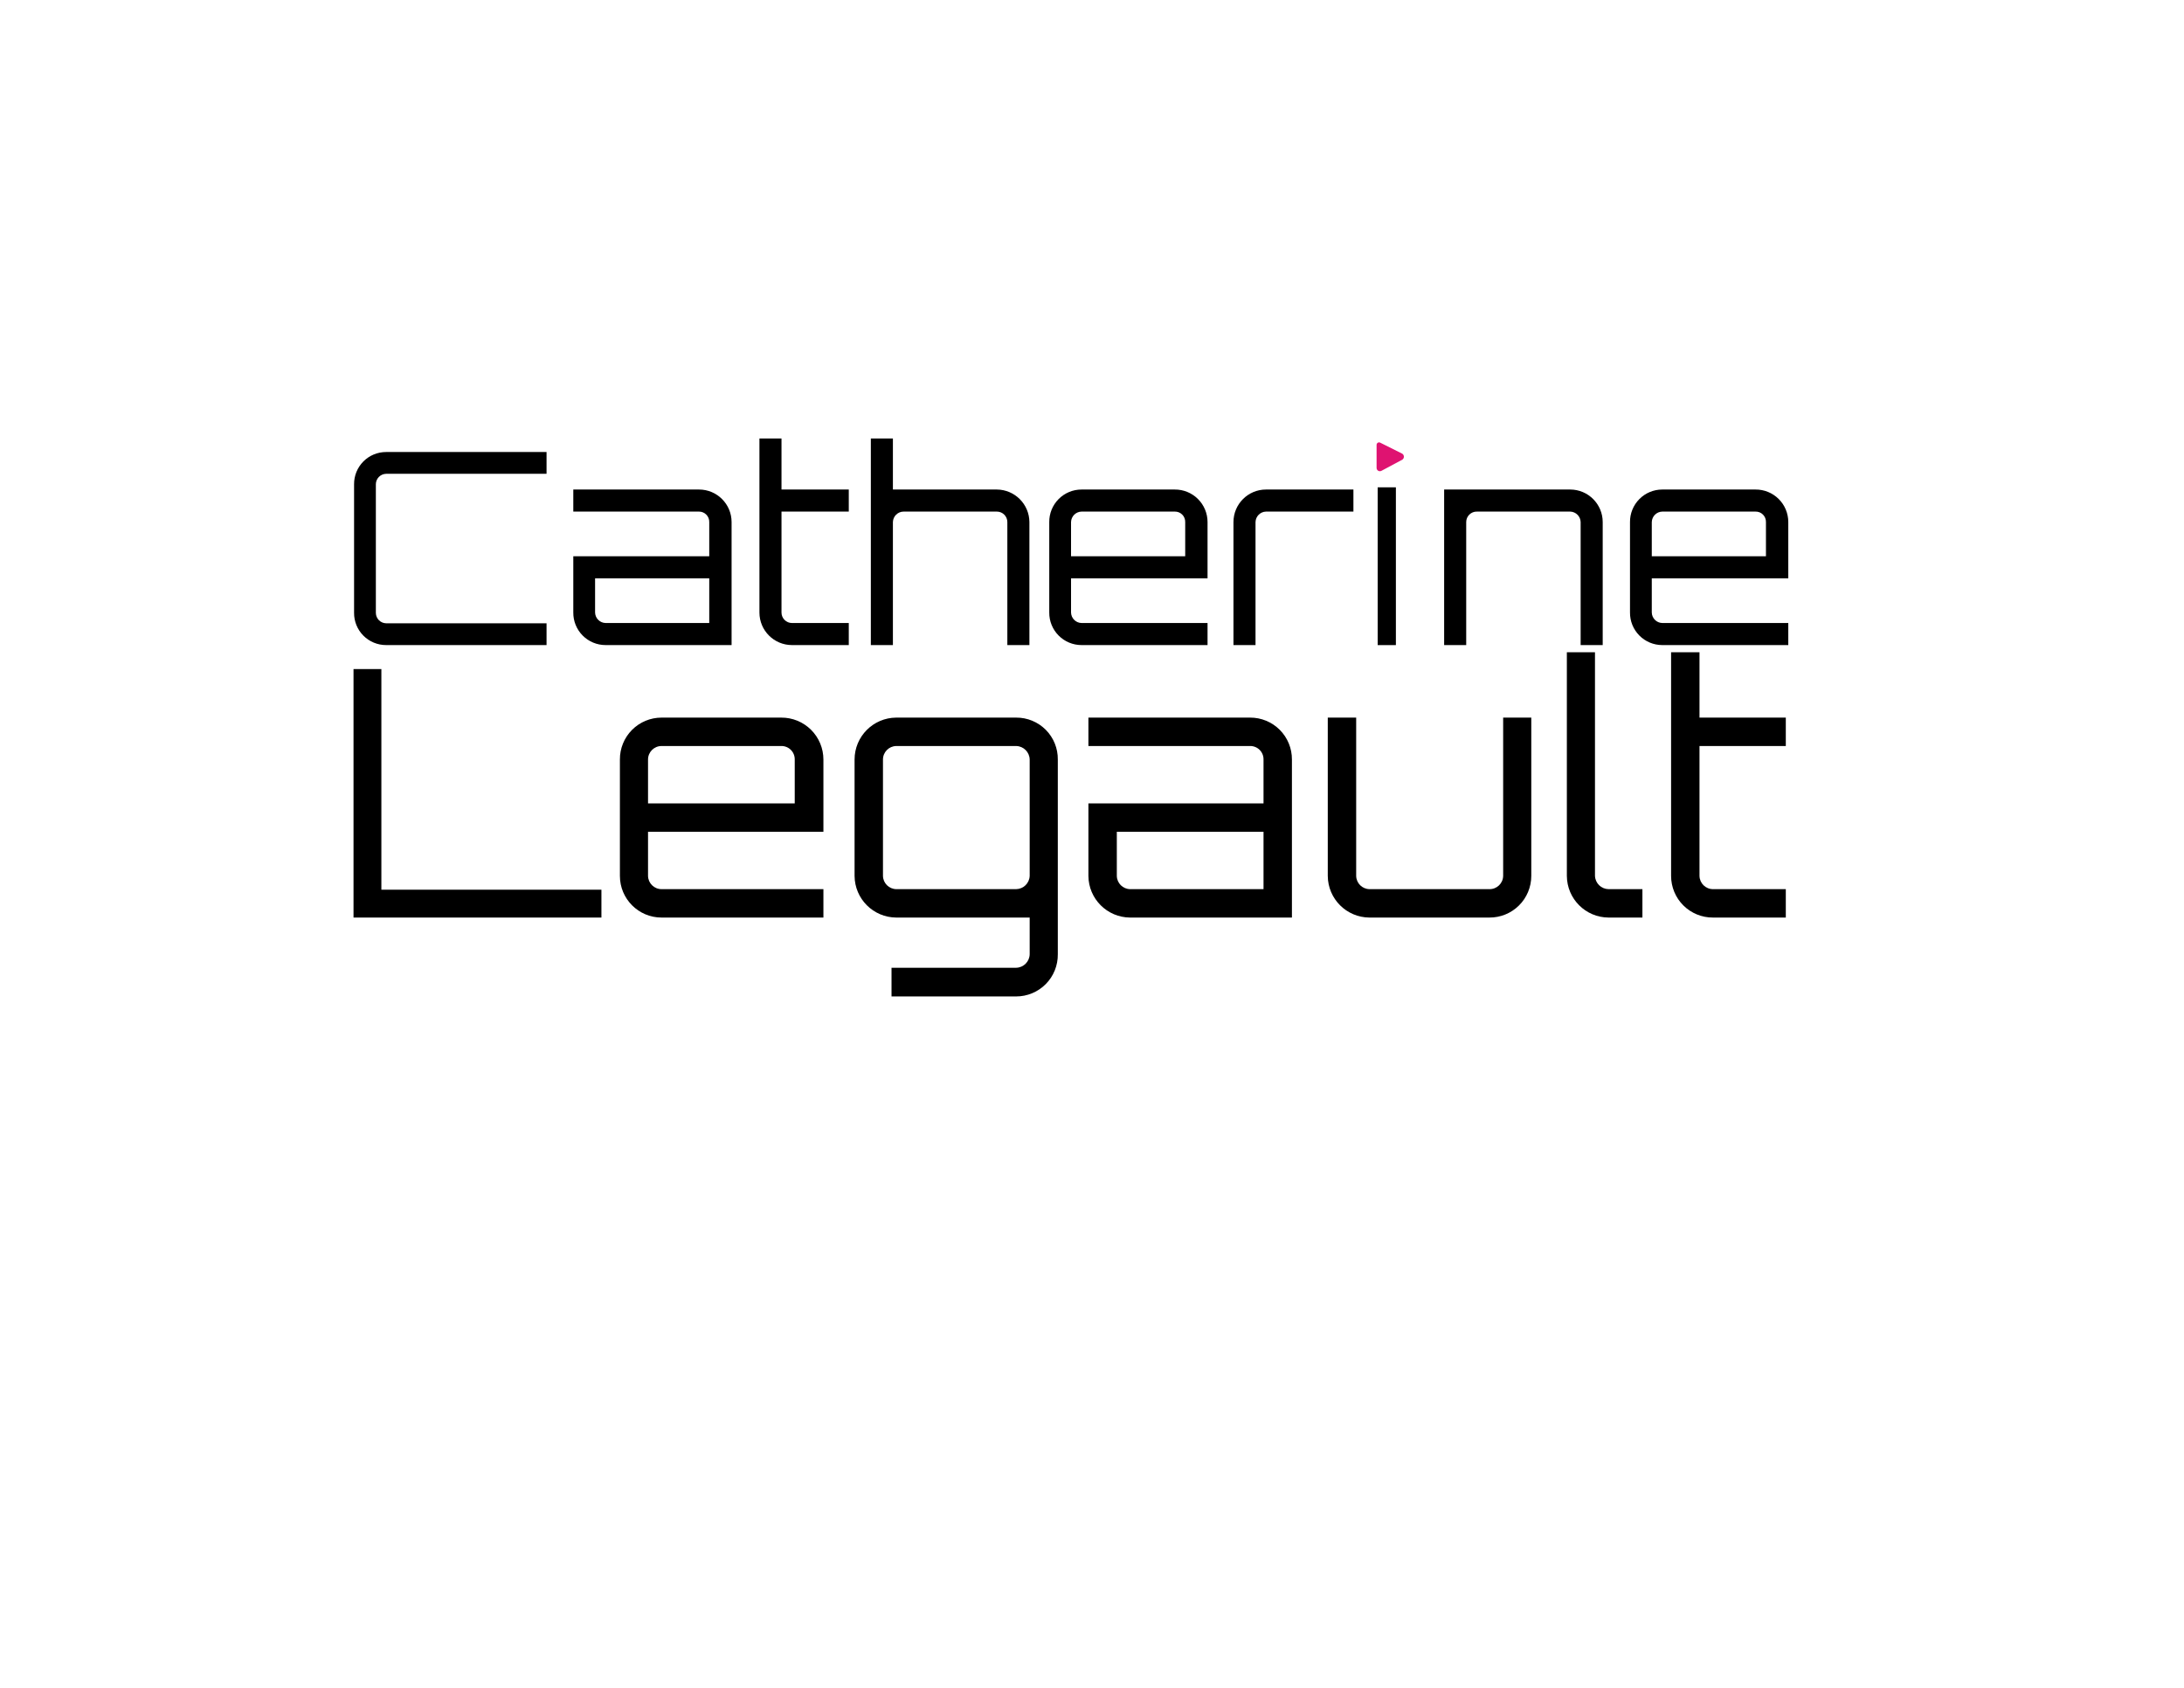
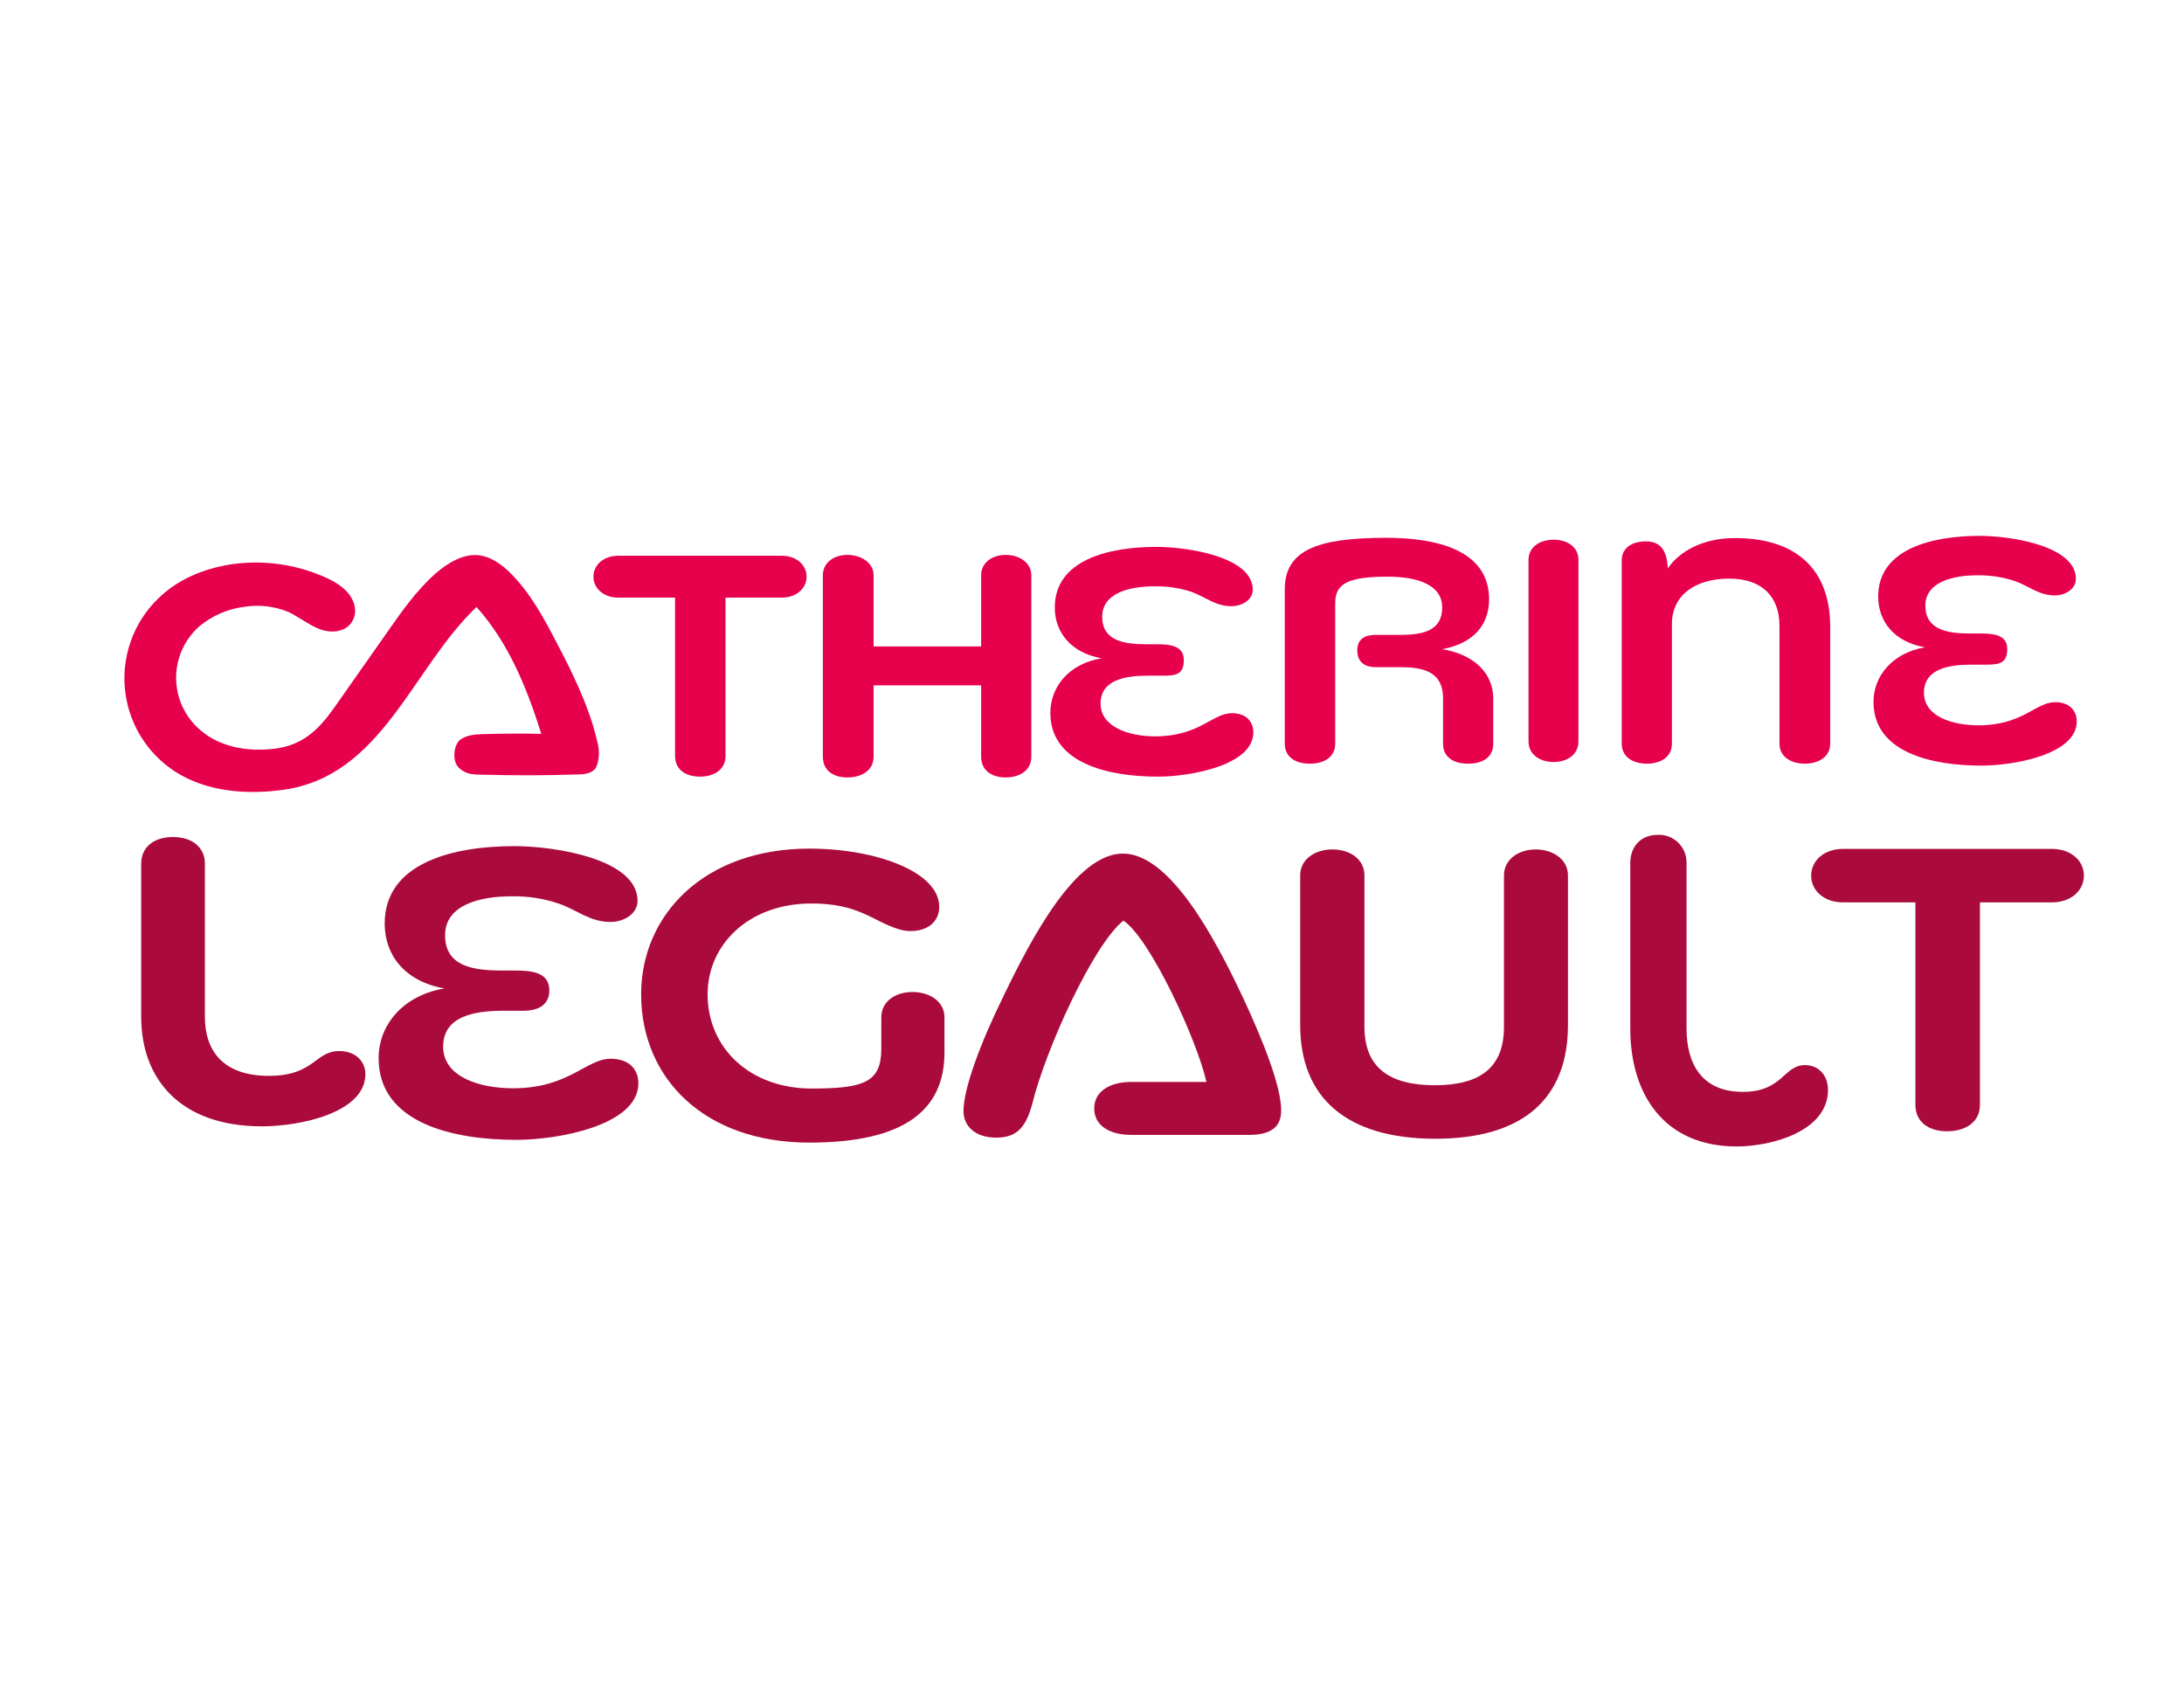
- <svg xmlns="http://www.w3.org/2000/svg" width="11in" height="8.5in" viewBox="0 0 792 612">
-   <g id="Layer_1" data-name="Layer 1">
-     <path d="M140,171.8a3.8,3.8,0,0,0-3.7,3.8v46.6A3.8,3.8,0,0,0,140,226h58.2v7.9H140a11.6,11.6,0,0,1-11.6-11.7V175.6A11.6,11.6,0,0,1,140,163.9h58.2v7.9Z" />
-     <path d="M265.3,189.3v44.6H219.6a11.7,11.7,0,0,1-11.7-11.8V201.7h49.3V189.3a3.7,3.7,0,0,0-3.7-3.8H207.9v-8h45.6A11.8,11.8,0,0,1,265.3,189.3Zm-8.1,20.4H215.8v12.4a3.9,3.9,0,0,0,3.8,3.8h37.6Z" />
-     <path d="M283.4,185.5v36.6a3.8,3.8,0,0,0,3.8,3.8h20.6v8H287.2a11.8,11.8,0,0,1-11.8-11.8V159h8v18.5h24.4v8Z" />
-     <path d="M373.3,189.3v44.6h-8V189.3a3.8,3.8,0,0,0-3.8-3.8H327.7a3.9,3.9,0,0,0-3.9,3.8v44.6h-8V159h8v18.5h37.7A11.9,11.9,0,0,1,373.3,189.3Z" />
-     <path d="M437.9,189.3v20.4H388.4v12.4a3.9,3.9,0,0,0,3.8,3.8h45.7v8H392.2a11.7,11.7,0,0,1-11.7-11.8V189.3a11.7,11.7,0,0,1,11.7-11.8H426A11.8,11.8,0,0,1,437.9,189.3Zm-8.1,12.4V189.3a3.7,3.7,0,0,0-3.8-3.8H392.2a3.9,3.9,0,0,0-3.8,3.8v12.4Z" />
-     <path d="M490.8,177.5v8H459.1a3.9,3.9,0,0,0-3.8,3.8v44.6h-8V189.3a11.8,11.8,0,0,1,11.8-11.8Z" />
-     <path d="M581.2,189.3v44.6h-8V189.3a3.9,3.9,0,0,0-3.8-3.8H535.6a3.8,3.8,0,0,0-3.9,3.8v44.6h-8V177.5h45.7A11.8,11.8,0,0,1,581.2,189.3Z" />
-     <path d="M648.5,189.3v20.4H599v12.4a3.9,3.9,0,0,0,3.8,3.8h45.7v8H602.8a11.7,11.7,0,0,1-11.7-11.8V189.3a11.7,11.7,0,0,1,11.7-11.8h33.8A11.8,11.8,0,0,1,648.5,189.3Zm-8.1,12.4V189.3a3.7,3.7,0,0,0-3.8-3.8H602.8a3.9,3.9,0,0,0-3.8,3.8v12.4Z" />
-     <path d="M128.2,242.6h10.1v80h79.8v10.1H128.2Z" />
-     <path d="M298.6,275.4v26.2H235v16a4.9,4.9,0,0,0,4.9,4.8h58.7v10.3H239.9a15.1,15.1,0,0,1-15.1-15.1V275.4a15.1,15.1,0,0,1,15.1-15.2h43.4A15.2,15.2,0,0,1,298.6,275.4Zm-10.4,15.9V275.4a4.8,4.8,0,0,0-4.9-4.9H239.9a4.9,4.9,0,0,0-4.9,4.9v15.9Z" />
-     <path d="M368.5,361.3H323.3V350.9h45.2a5,5,0,0,0,4.9-4.9V332.7H325a15.2,15.2,0,0,1-15.1-15.1V275.4A15.2,15.2,0,0,1,325,260.2h43.5a15,15,0,0,1,15.1,15.2V346A15.1,15.1,0,0,1,368.5,361.3Zm0-38.9a5,5,0,0,0,4.9-4.8V275.4a5,5,0,0,0-4.9-4.9H325a4.9,4.9,0,0,0-4.8,4.9v42.2a4.9,4.9,0,0,0,4.8,4.8Z" />
-     <path d="M468.5,275.4v57.3H409.8a15.2,15.2,0,0,1-15.1-15.1V291.3h63.5V275.4a4.8,4.8,0,0,0-4.9-4.9H394.7V260.2h58.6A15.1,15.1,0,0,1,468.5,275.4Zm-10.3,26.2H405v16a4.9,4.9,0,0,0,4.8,4.8h48.4Z" />
-     <path d="M555.3,260.2v57.4a15.1,15.1,0,0,1-15.2,15.1H496.6a15.2,15.2,0,0,1-15.1-15.1V260.2h10.3v57.4a4.9,4.9,0,0,0,4.8,4.8h43.5a4.9,4.9,0,0,0,5-4.8V260.2Z" />
-     <path d="M578.4,236.5v81.1a5,5,0,0,0,4.9,4.8h12.3v10.3H583.3a15.2,15.2,0,0,1-15.1-15.1V236.5Z" />
-     <path d="M616.3,270.5v47.1a4.9,4.9,0,0,0,4.9,4.8h26.4v10.3H621.2A15.1,15.1,0,0,1,606,317.6V236.5h10.3v23.7h31.3v10.3Z" />
-     <rect x="499.6" y="176.7" width="6.6" height="57.21" />
-   </g>
-   <g id="Layer_2" data-name="Layer 2">
-     <path d="M499.2,161.3v8.4a1.2,1.2,0,0,0,1.8,1l7.5-4a1.3,1.3,0,0,0,0-2.2l-8-4A.9.9,0,0,0,499.2,161.3Z" fill="#df1371" />
+ <svg xmlns="http://www.w3.org/2000/svg" height="8.5in" viewBox="0 0 792 612" width="11in">
+   <path d="m694.6 327.2h-26.2c-7.1 0-11.6-4.4-11.6-9.7s4.5-9.7 11.6-9.7h75.6c7.2 0 11.7 4.4 11.7 9.7s-4.5 9.7-11.7 9.7h-26v73.4c0 6.4-5.4 9.6-11.9 9.6s-11.5-3.2-11.5-9.6z" fill="#ab0a3d" />
+   <path d="m591.2 313c0-5.9 3.6-10.3 10.1-10.3a10 10 0 0 1 10.3 10.3v59.9c0 13.3 5.9 23 20.4 23s14.8-9.7 22.5-9.7c5.3 0 8.4 4 8.4 9 0 15.1-20.7 20.5-33.1 20.5-26.1 0-38.6-18.6-38.6-42.8z" fill="#ab0a3d" />
+   <path d="m545.4 317.4c0-5.9 5.4-9.4 11.5-9.4s11.7 3.5 11.7 9.4v54.3c0 26.4-16 41.2-48.1 41.2s-49-14.8-49-41.2v-54.3c0-5.9 5.4-9.4 11.7-9.4s11.6 3.5 11.6 9.4v54.9c0 14.6 8.8 21.2 25.5 21.2s25.1-6.6 25.1-21.2z" fill="#ab0a3d" />
+   <path d="m410.3 411.5c-8.3 0-13.5-3.6-13.5-9.6s5.4-9.6 13.5-9.6h27.2c-3.4-15.1-20.3-51.9-30.1-58.5-11.1 8.9-28.2 46.8-33 66.2-2.2 8.2-5.2 12.5-13.1 12.5s-11.9-4.4-11.9-9.6c0-8.2 6.1-24.6 14.4-41.5 10.2-21.2 26.3-51.9 43.4-51.9s33.4 30.7 43.4 51.9c7.9 16.9 14 32.8 14 41.2 0 5.3-2.8 8.9-11.6 8.9z" fill="#ab0a3d" />
+   <path d="m342.5 381.6c0 20.9-14.5 32.7-49 32.7-38.2 0-61-23.4-61-53.8 0-28.7 22.8-52.8 61-52.8 24.1 0 47.1 8.4 47.1 21.1 0 5.5-4.3 8.8-10.4 8.8a15 15 0 0 1 -4.7-.8c-9.3-3-14.2-9.2-31.2-9.2-23 0-37.7 15.1-37.7 32.9 0 19.6 15.4 34.2 37.8 34.2 19.4 0 25.2-2.5 25.2-14.6v-11.2c0-5.9 5.2-9.2 11.3-9.2s11.6 3.3 11.6 9.2z" fill="#ab0a3d" />
+   <path d="m182.5 366.5c-10.4 0-21.8 1.9-21.8 13s13.4 15.1 25.3 15.1c20.4 0 26.5-10.7 35.5-10.7 6.6 0 10 3.8 10 8.9 0 15.2-28.9 20.5-44.3 20.5-22.8 0-49.9-6-49.9-29.6 0-12 8.8-22.8 23.9-25.3-14.4-2.5-21.7-12.1-21.7-23.5 0-22.3 25.3-28.1 47-28.1 14.9 0 44.7 4.7 44.7 19.8 0 4.6-4.7 7.7-9.9 7.7-7.3 0-12.2-4.4-18.5-6.6a50.3 50.3 0 0 0 -17.4-2.7c-10.9 0-24 2.9-24 14.1s10 12.8 20.4 12.8h4.9c6.1 0 12.5.6 12.5 7.2 0 5-3.6 7.4-9.5 7.4z" fill="#ab0a3d" />
+   <path d="m51.2 313.1c0-5.5 4.1-9.6 11.5-9.6s11.6 4.1 11.6 9.6v55.6c0 12.4 6.7 21.4 23.2 21.4s16.7-9 25.5-9c5.9 0 9.5 3.7 9.5 8.4 0 13.9-23.5 18.9-37.5 18.9-29.7 0-43.8-17.2-43.8-39.7z" fill="#ab0a3d" />
+   <g fill="#e7004c">
+     <path d="m714.8 241c-8.1 0-17.1 1.5-17.1 10.2s10.5 11.8 19.8 11.8c16 0 20.7-8.4 27.8-8.4 5.1 0 7.8 3 7.8 7 0 11.9-22.6 16-34.6 16-17.9 0-39.1-4.7-39.1-23.1 0-9.4 6.9-17.8 18.7-19.8-11.2-1.9-17-9.4-17-18.4 0-17.4 19.8-22 36.8-22 11.6 0 34.9 3.7 34.9 15.6 0 3.5-3.6 6-7.7 6-5.7 0-9.5-3.5-14.4-5.2a41.4 41.4 0 0 0 -13.7-2.1c-8.5 0-18.8 2.3-18.8 11s7.9 10.1 16 10.1h3.8c4.8 0 9.9.4 9.9 5.6s-2.9 5.7-7.5 5.7z" />
+     <path d="m645.3 226.8c0-10.1-6-17-18.2-17s-20.8 5.9-20.8 16.5v43.3c0 5-4.2 7.3-9.1 7.3s-9.1-2.3-9.1-7.3v-66.5c0-4.3 3.6-6.8 8.7-6.8s7.7 2.9 8 9.8c4.3-6.3 12.9-11 24.3-11 22.7 0 34.6 11.7 34.6 32.2v42.3c0 4.9-4.3 7.3-9.2 7.3s-9.2-2.4-9.2-7.3z" />
+     <path d="m554.3 203c0-4.6 4-7.3 9.1-7.3s9 2.7 9 7.3v65.8c0 5-4.3 7.5-9 7.5s-9.1-2.5-9.1-7.5z" />
+     <path d="m523.3 253.2c0-10-7.7-11.3-15.8-11.3h-8.6c-4.1 0-6.7-1.9-6.7-6.1s2.9-5.6 6.7-5.6h9c8.3 0 15.1-1.6 15.1-9.9s-9-11.2-19.8-11.2c-14.3 0-19 2.5-19 9.5v51c0 4.7-3.7 7.3-9.2 7.3s-9.1-2.6-9.1-7.3v-55.9c0-14.2 11.8-18.7 36.8-18.7 18.8 0 37.3 4.7 37.3 22.3 0 9-5.3 15.9-17 18.1 11.3 1.8 18.5 8.6 18.5 17.8v16.5c0 4.8-3.7 7.2-9.1 7.2s-9.1-2.4-9.1-7.3z" />
+     <path d="m416.2 245c-8.1 0-17.1 1.5-17.1 10.1s10.5 11.9 19.8 11.9c16 0 20.8-8.4 27.8-8.4 5.2 0 7.8 3 7.8 7 0 11.8-22.6 16-34.6 16-17.8 0-39-4.7-39-23.1 0-9.5 6.8-17.9 18.6-19.8-11.2-2-17-9.5-17-18.4 0-17.4 19.8-22 36.8-22 11.7 0 35 3.7 35 15.5 0 3.6-3.7 6-7.8 6-5.7 0-9.5-3.4-14.4-5.2a41.1 41.1 0 0 0 -13.6-2c-8.6 0-18.8 2.3-18.8 11s7.8 10 16 10h3.8c4.7 0 9.8.5 9.8 5.7s-2.8 5.7-7.5 5.7z" />
+     <path d="m355.8 248.5h-39v25.9c0 4.9-4.3 7.5-9.5 7.5s-8.9-2.6-8.9-7.5v-65.8c0-4.6 4-7.4 8.9-7.4s9.5 2.8 9.5 7.4v25.8h39v-25.8c0-4.6 4-7.4 8.9-7.4s9.3 2.8 9.3 7.4v65.8c0 4.9-4.2 7.5-9.3 7.5s-8.9-2.6-8.9-7.5z" />
+     <path d="m244.8 216.7h-20.5c-5.6 0-9.1-3.5-9.1-7.6s3.5-7.6 9.1-7.6h59.1c5.6 0 9.1 3.5 9.1 7.6s-3.5 7.6-9.1 7.6h-20.3v57.4c0 5-4.2 7.5-9.3 7.5s-9-2.5-9-7.5z" />
+     <path d="m206.4 241.9c-1.4-2.9-2.9-5.7-4.4-8.6-4.7-9.1-9.6-18.2-16.9-25.5-3-3-6.7-5.7-10.9-6.4-5.9-.9-11.7 2.6-16.2 6.5-7 6.2-12.4 13.9-17.7 21.5l-19.1 27.2c-5.8 8.2-11.6 13.7-21.8 14.9s-20.7-.8-27.9-7.8a24.9 24.9 0 0 1 .9-36.7 31.8 31.8 0 0 1 16.4-7 29.4 29.4 0 0 1 15.8 1.9c3.8 1.8 7.1 4.5 11 6.1s8.9 1.4 11.5-1.8 1.9-7.3-.2-10.3-5.5-5-8.8-6.5a61.8 61.8 0 0 0 -33.4-4.9c-9.4 1.3-18.7 4.8-25.8 11.1a40.3 40.3 0 0 0 4.8 64.3c11.4 7.2 25.6 8.3 38.9 6.5 36-4.9 46.8-44.1 70.2-66.3 11.6 12.9 18.3 29.4 23.5 46-7.2-.2-14.3-.1-21.5.1-2.8.1-5.8.4-8 2.1s-3.1 7.8-.2 10.3 5.6 2.2 8.6 2.3c11.4.3 22.8.3 34.2-.1 2.1 0 4.4-.2 6-1.6s2.2-5.9 1.5-9c-2.1-9.9-6.1-19.2-10.5-28.3z" />
  </g>
</svg>
